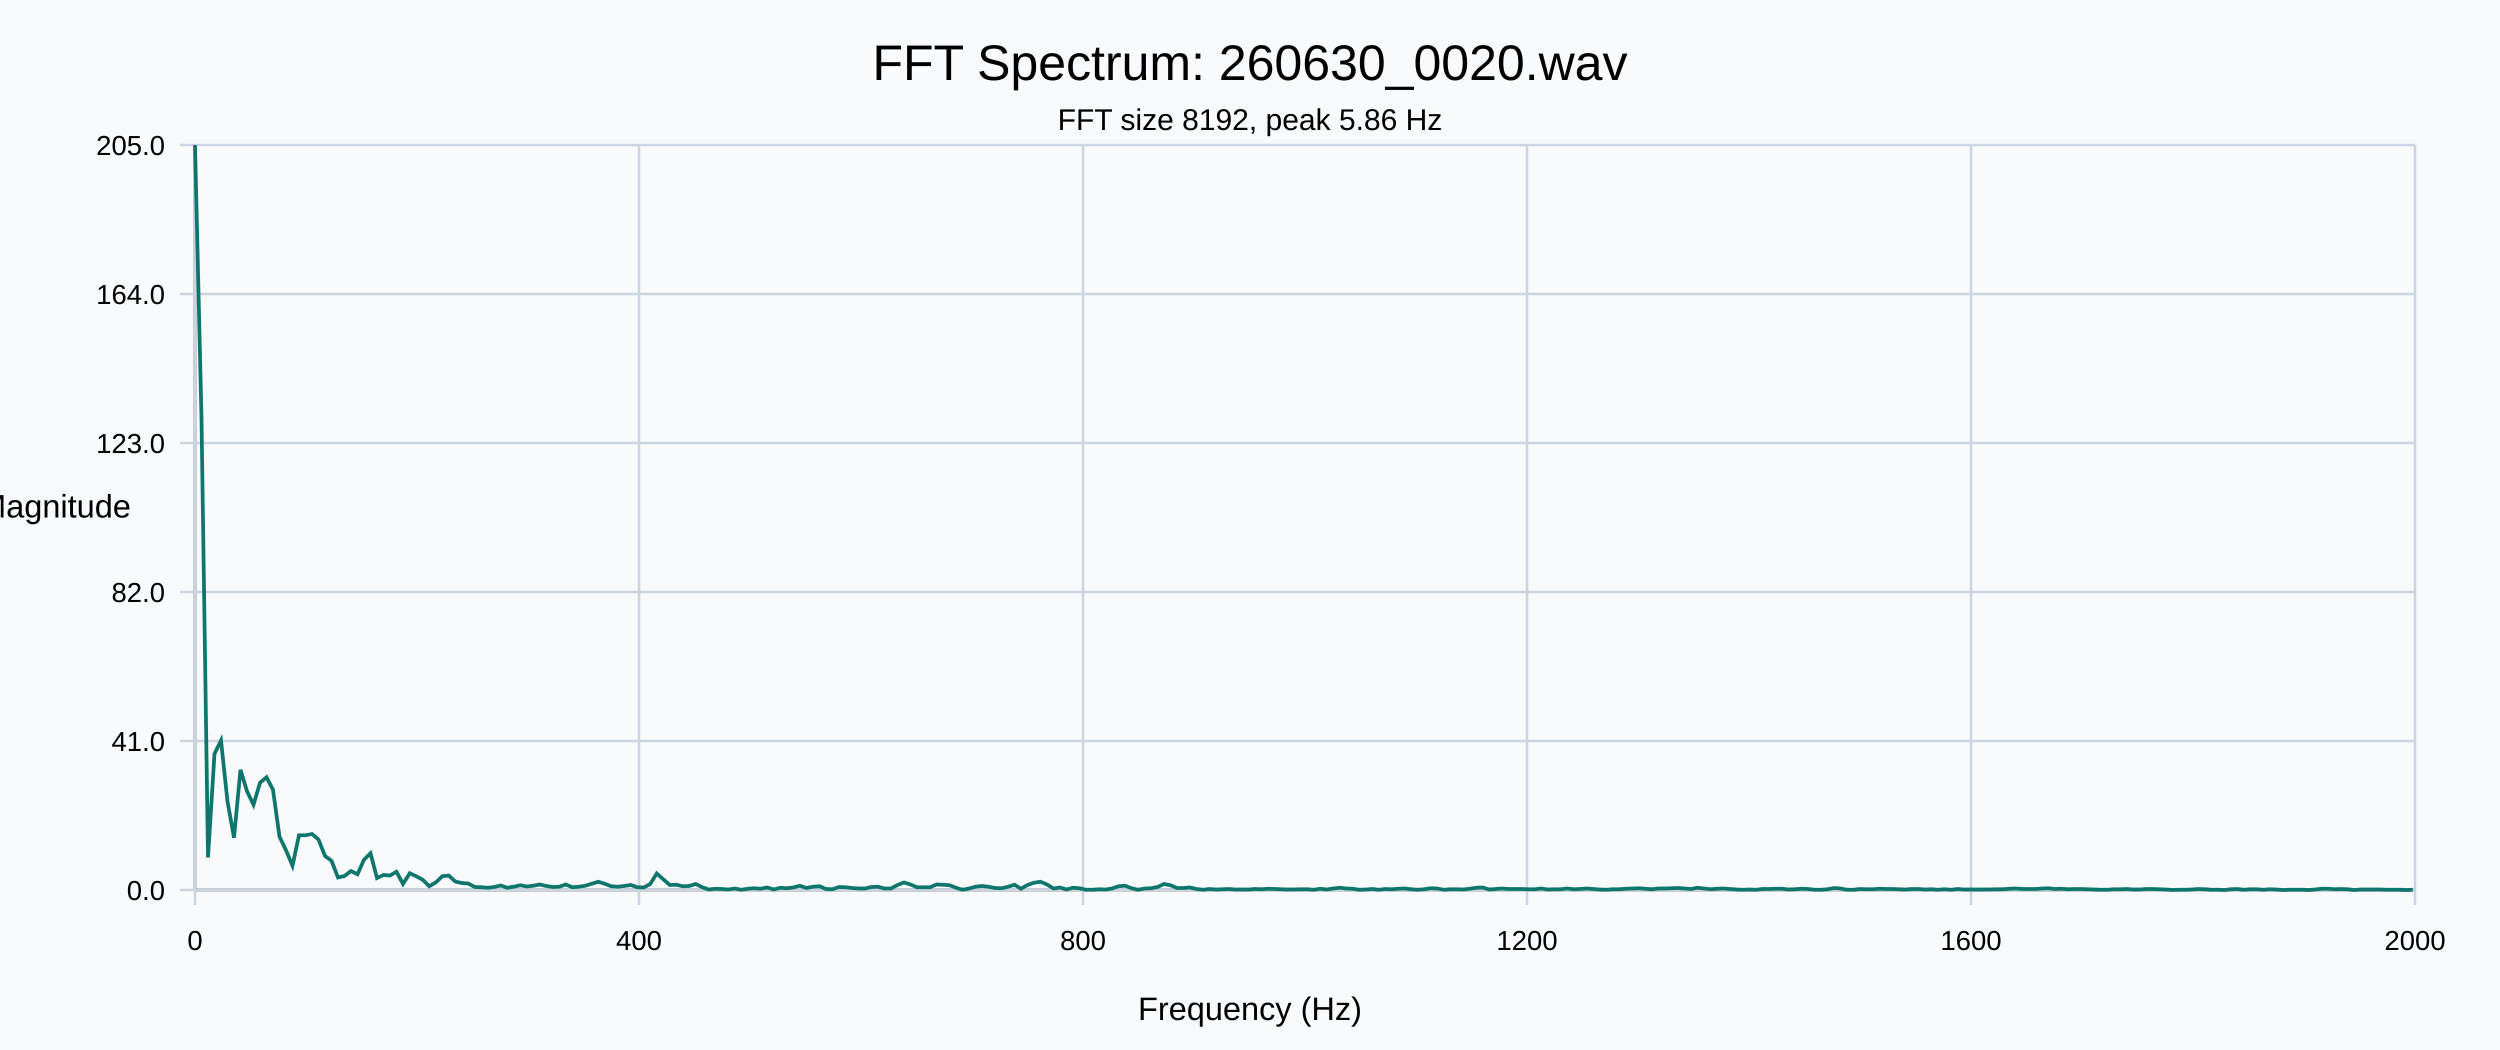
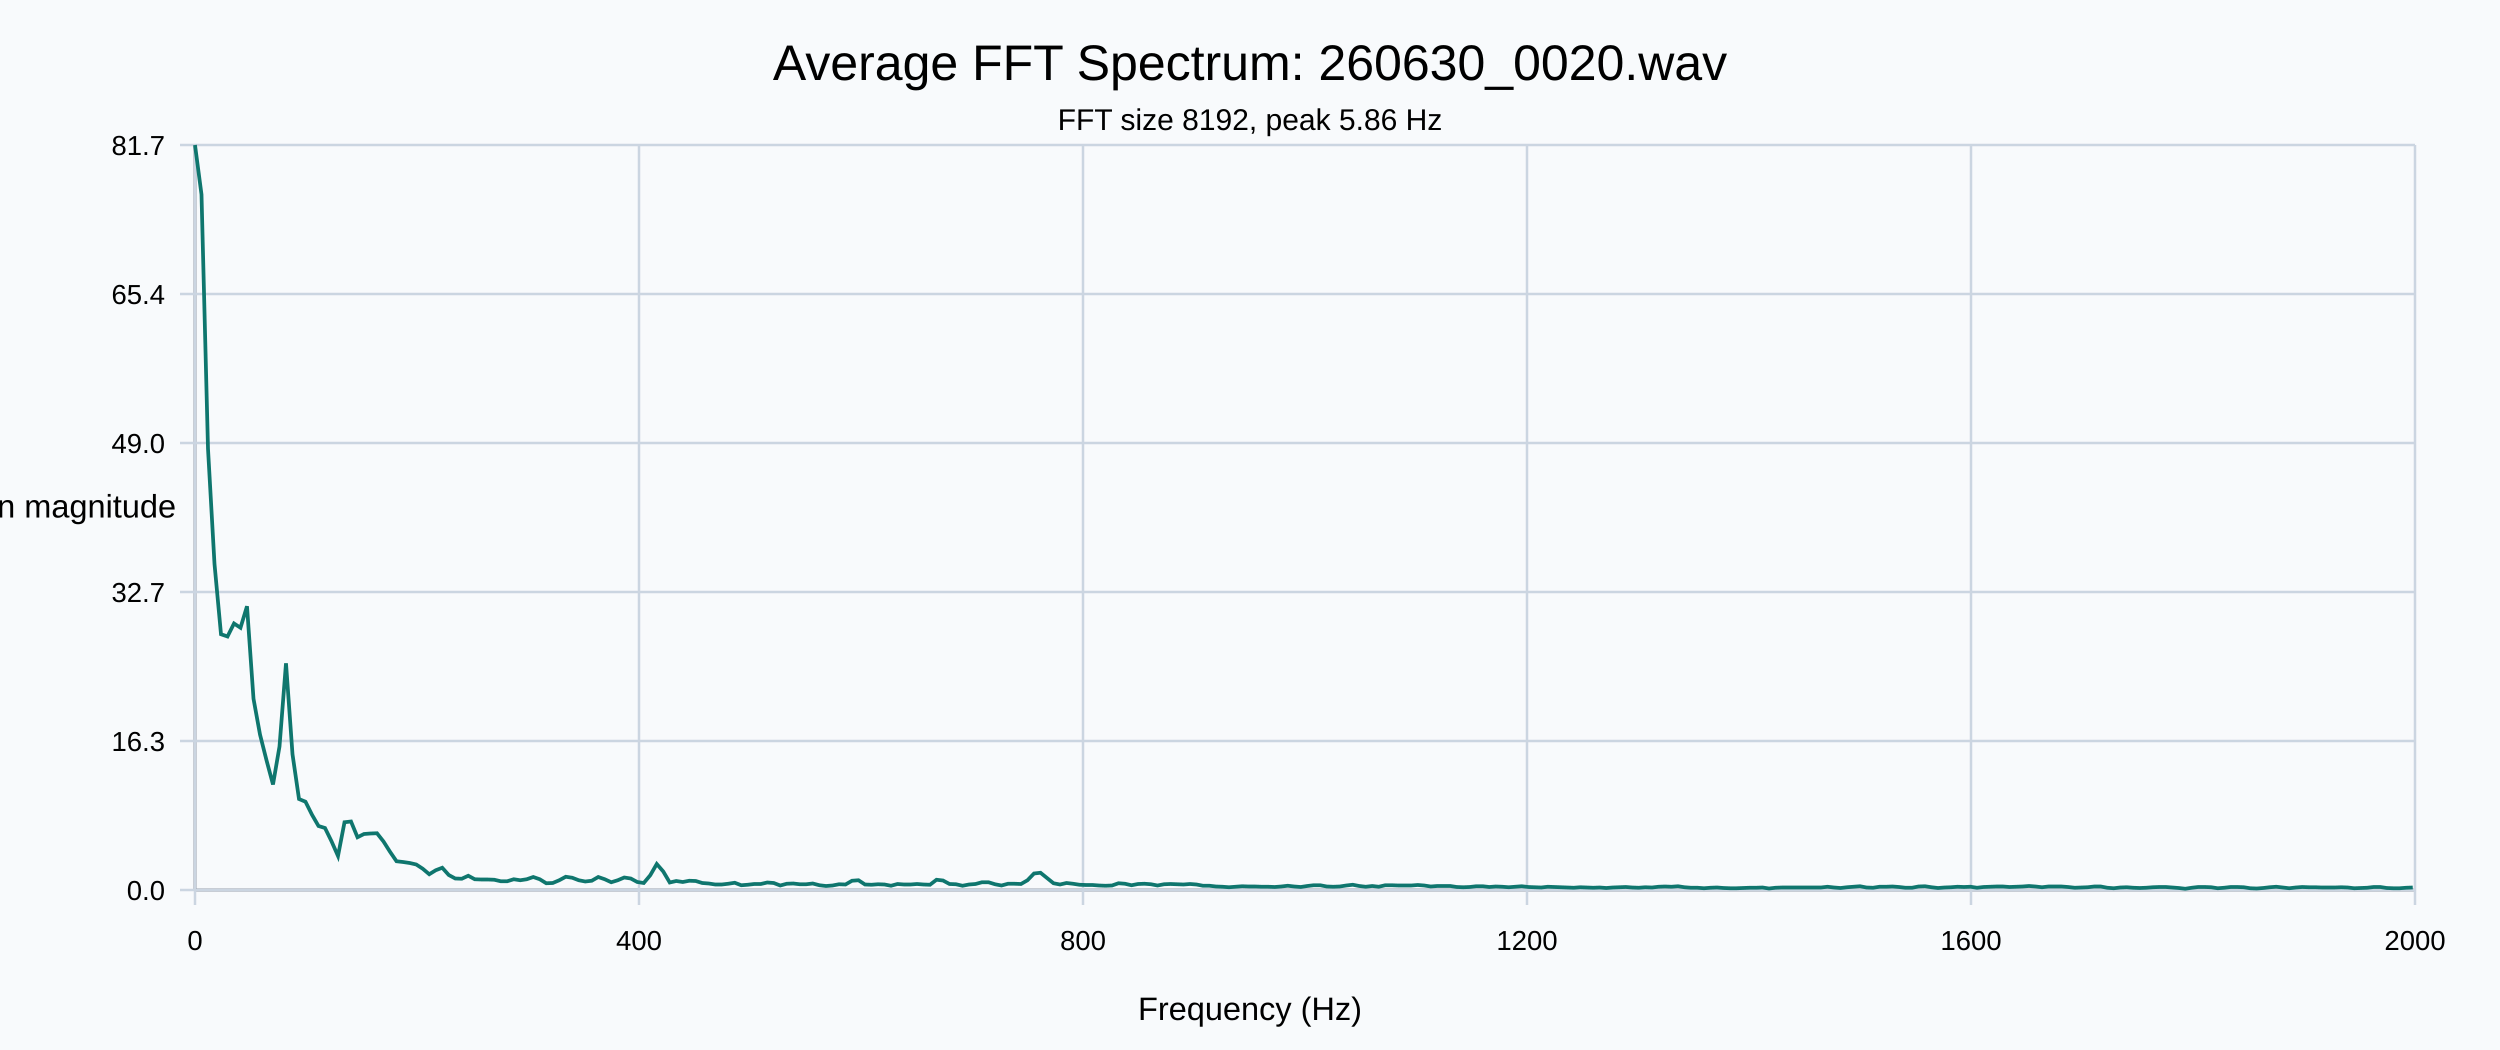
<svg xmlns="http://www.w3.org/2000/svg" width="1000" height="420" viewBox="0 0 1000 420">
  <rect width="100%" height="100%" fill="#f8fafc" />
-   <text x="500.0" y="32.0" font-size="20" font-family="Arial, sans-serif" text-anchor="middle">FFT Spectrum: 260630_0020.wav</text>
+   <text x="500.0" y="32.0" font-size="20" font-family="Arial, sans-serif" text-anchor="middle">Average FFT Spectrum: 260630_0020.wav</text>
  <text x="500.0" y="52.0" font-size="12" font-family="Arial, sans-serif" text-anchor="middle">FFT size 8192, peak 5.86 Hz</text>
  <line x1="78" y1="58" x2="78" y2="356" stroke="#334155" />
  <line x1="78" y1="356" x2="966" y2="356" stroke="#334155" />
  <text x="500.0" y="408.0" font-size="13" font-family="Arial, sans-serif" text-anchor="middle">Frequency (Hz)</text>
-   <text x="22.0" y="207.0" font-size="13" font-family="Arial, sans-serif" text-anchor="middle">Magnitude</text>
+   <text x="22.0" y="207.0" font-size="13" font-family="Arial, sans-serif" text-anchor="middle">Mean magnitude</text>
  <line x1="78.0" y1="58" x2="78.0" y2="362" stroke="#cbd5e1" />
  <text x="78.0" y="380.0" font-size="11" font-family="Arial, sans-serif" text-anchor="middle">0</text>
  <line x1="72" y1="356.0" x2="966" y2="356.0" stroke="#cbd5e1" />
  <text x="66.0" y="360.0" font-size="11" font-family="Arial, sans-serif" text-anchor="end">0.0</text>
  <line x1="255.6" y1="58" x2="255.6" y2="362" stroke="#cbd5e1" />
  <text x="255.6" y="380.0" font-size="11" font-family="Arial, sans-serif" text-anchor="middle">400</text>
  <line x1="72" y1="296.4" x2="966" y2="296.4" stroke="#cbd5e1" />
-   <text x="66.0" y="300.4" font-size="11" font-family="Arial, sans-serif" text-anchor="end">41.0</text>
+   <text x="66.0" y="300.4" font-size="11" font-family="Arial, sans-serif" text-anchor="end">16.3</text>
  <line x1="433.2" y1="58" x2="433.2" y2="362" stroke="#cbd5e1" />
  <text x="433.2" y="380.0" font-size="11" font-family="Arial, sans-serif" text-anchor="middle">800</text>
  <line x1="72" y1="236.8" x2="966" y2="236.8" stroke="#cbd5e1" />
-   <text x="66.0" y="240.8" font-size="11" font-family="Arial, sans-serif" text-anchor="end">82.0</text>
+   <text x="66.0" y="240.8" font-size="11" font-family="Arial, sans-serif" text-anchor="end">32.7</text>
  <line x1="610.8" y1="58" x2="610.8" y2="362" stroke="#cbd5e1" />
  <text x="610.8" y="380.0" font-size="11" font-family="Arial, sans-serif" text-anchor="middle">1200</text>
  <line x1="72" y1="177.2" x2="966" y2="177.2" stroke="#cbd5e1" />
-   <text x="66.0" y="181.2" font-size="11" font-family="Arial, sans-serif" text-anchor="end">123.0</text>
+   <text x="66.0" y="181.2" font-size="11" font-family="Arial, sans-serif" text-anchor="end">49.0</text>
  <line x1="788.4" y1="58" x2="788.4" y2="362" stroke="#cbd5e1" />
  <text x="788.4" y="380.0" font-size="11" font-family="Arial, sans-serif" text-anchor="middle">1600</text>
  <line x1="72" y1="117.6" x2="966" y2="117.6" stroke="#cbd5e1" />
-   <text x="66.0" y="121.6" font-size="11" font-family="Arial, sans-serif" text-anchor="end">164.0</text>
+   <text x="66.0" y="121.6" font-size="11" font-family="Arial, sans-serif" text-anchor="end">65.4</text>
  <line x1="966.0" y1="58" x2="966.0" y2="362" stroke="#cbd5e1" />
  <text x="966.0" y="380.0" font-size="11" font-family="Arial, sans-serif" text-anchor="middle">2000</text>
  <line x1="72" y1="58.0" x2="966" y2="58.0" stroke="#cbd5e1" />
-   <text x="66.0" y="62.0" font-size="11" font-family="Arial, sans-serif" text-anchor="end">205.0</text>
-   <polyline points="78.0,58.0 80.6,167.4 83.2,343.0 85.8,301.5 88.4,296.2 91.0,320.6 93.6,335.1 96.2,307.9 98.8,316.5 101.4,321.9 104.0,313.1 106.6,310.9 109.2,315.9 111.8,334.7 114.4,340.1 117.0,346.3 119.6,334.1 122.2,334.1 124.8,333.6 127.4,335.8 130.0,342.4 132.6,344.3 135.2,351.0 137.8,350.4 140.4,348.4 143.0,349.7 145.6,343.9 148.2,341.3 150.8,351.2 153.4,350.0 156.0,350.2 158.6,348.7 161.2,353.6 163.9,349.3 166.5,350.5 169.1,351.9 171.7,354.5 174.3,353.0 176.9,350.5 179.5,350.2 182.1,352.6 184.7,353.2 187.3,353.4 189.9,354.8 192.5,354.9 195.1,355.1 197.7,354.8 200.3,354.2 202.9,355.1 205.5,354.7 208.1,354.1 210.7,354.6 213.3,354.3 215.9,353.8 218.5,354.4 221.1,354.8 223.7,354.7 226.3,353.8 228.9,354.9 231.5,354.7 234.1,354.3 236.7,353.5 239.3,352.7 241.9,353.5 244.5,354.5 247.1,354.7 249.7,354.4 252.3,354.0 254.9,354.9 257.5,355.0 260.1,353.6 262.7,349.4 265.3,351.7 267.9,354.0 270.5,353.9 273.1,354.5 275.7,354.4 278.3,353.6 280.9,354.9 283.5,355.8 286.1,355.5 288.7,355.6 291.3,355.8 293.9,355.4 296.5,355.9 299.1,355.5 301.7,355.3 304.3,355.5 306.9,355.0 309.5,355.8 312.1,355.1 314.7,355.3 317.3,355.0 319.9,354.3 322.5,355.2 325.1,354.7 327.8,354.5 330.4,355.6 333.0,355.7 335.6,354.8 338.2,354.9 340.8,355.2 343.4,355.4 346.0,355.4 348.6,354.8 351.2,354.7 353.8,355.4 356.4,355.4 359.0,354.0 361.6,353.0 364.2,353.8 366.8,354.9 369.4,354.9 372.0,354.9 374.6,353.8 377.2,353.9 379.8,354.1 382.4,355.1 385.0,355.9 387.6,355.4 390.2,354.7 392.8,354.4 395.4,354.7 398.0,355.2 400.6,355.3 403.2,354.7 405.8,353.9 408.4,355.5 411.0,354.0 413.6,353.1 416.2,352.7 418.8,353.8 421.4,355.4 424.0,355.0 426.6,355.8 429.2,355.1 431.8,355.3 434.4,355.9 437.0,355.9 439.6,355.7 442.2,355.8 444.8,355.4 447.4,354.5 450.0,354.3 452.6,355.3 455.2,355.9 457.8,355.4 460.4,355.3 463.0,354.8 465.6,353.6 468.2,354.1 470.8,355.2 473.4,355.2 476.0,355.0 478.6,355.6 481.2,355.9 483.8,355.6 486.4,355.8 489.0,355.7 491.6,355.6 494.2,355.8 496.9,355.8 499.5,355.8 502.1,355.6 504.7,355.7 507.3,355.5 509.9,355.6 512.5,355.7 515.1,355.8 517.7,355.8 520.3,355.7 522.9,355.7 525.5,355.9 528.1,355.5 530.7,355.8 533.3,355.4 535.9,355.1 538.5,355.4 541.1,355.5 543.7,355.9 546.3,355.8 548.9,355.6 551.5,355.9 554.1,355.6 556.7,355.7 559.3,355.5 561.9,355.4 564.5,355.7 567.1,355.9 569.7,355.7 572.3,355.3 574.9,355.4 577.5,355.9 580.1,355.7 582.7,355.7 585.3,355.8 587.9,355.5 590.5,355.1 593.1,355.0 595.7,355.8 598.3,355.6 600.9,355.4 603.5,355.6 606.1,355.6 608.7,355.6 611.3,355.7 613.9,355.7 616.5,355.4 619.1,355.8 621.7,355.7 624.3,355.7 626.9,355.4 629.5,355.7 632.1,355.6 634.7,355.4 637.3,355.6 639.9,355.8 642.5,355.9 645.1,355.7 647.7,355.7 650.3,355.5 652.9,355.4 655.5,355.3 658.1,355.5 660.8,355.7 663.4,355.4 666.0,355.4 668.6,355.3 671.2,355.2 673.8,355.4 676.4,355.6 679.0,355.1 681.6,355.4 684.2,355.7 686.8,355.5 689.4,355.4 692.0,355.6 694.6,355.8 697.2,355.9 699.8,355.8 702.4,355.9 705.0,355.6 707.6,355.6 710.2,355.5 712.8,355.5 715.4,355.8 718.0,355.7 720.6,355.5 723.2,355.6 725.8,355.9 728.4,355.9 731.0,355.7 733.6,355.2 736.2,355.4 738.8,355.9 741.4,355.9 744.0,355.6 746.6,355.7 749.2,355.7 751.8,355.5 754.4,355.6 757.0,355.6 759.6,355.7 762.2,355.8 764.8,355.6 767.4,355.6 770.0,355.8 772.6,355.7 775.2,355.9 777.8,355.7 780.4,355.9 783.0,355.6 785.6,355.8 788.2,355.8 790.8,355.8 793.4,355.8 796.0,355.8 798.6,355.7 801.2,355.7 803.8,355.5 806.4,355.4 809.0,355.6 811.6,355.6 814.2,355.6 816.8,355.4 819.4,355.3 822.0,355.6 824.6,355.5 827.2,355.7 829.9,355.6 832.5,355.6 835.1,355.7 837.7,355.8 840.3,355.9 842.9,355.9 845.5,355.7 848.1,355.7 850.7,355.6 853.3,355.8 855.9,355.8 858.5,355.6 861.1,355.6 863.7,355.7 866.3,355.8 868.9,356.0 871.5,355.9 874.1,355.9 876.7,355.8 879.3,355.6 881.9,355.7 884.5,355.9 887.1,355.9 889.7,356.0 892.3,355.7 894.9,355.6 897.5,355.9 900.1,355.7 902.7,355.7 905.3,355.9 907.9,355.7 910.5,355.8 913.1,356.0 915.7,355.9 918.3,355.9 920.9,355.9 923.5,356.0 926.1,355.8 928.7,355.5 931.3,355.5 933.9,355.7 936.5,355.6 939.1,355.7 941.7,356.0 944.3,355.8 946.9,355.8 949.5,355.8 952.1,355.8 954.7,355.9 957.3,355.9 959.9,355.9 962.5,356.0 965.1,355.9" fill="none" stroke="#0f766e" stroke-width="1.5" />
+   <text x="66.0" y="62.0" font-size="11" font-family="Arial, sans-serif" text-anchor="end">81.7</text>
+   <polyline points="78.0,58.0 80.6,77.8 83.2,179.5 85.8,225.6 88.4,253.7 91.0,254.6 93.6,249.4 96.2,251.1 98.8,242.5 101.4,279.5 104.0,293.8 106.6,304.1 109.2,313.8 111.8,298.6 114.4,265.3 117.0,301.7 119.6,319.6 122.2,320.7 124.8,325.9 127.4,330.4 130.0,331.2 132.6,336.5 135.2,342.4 137.8,328.9 140.4,328.6 143.0,334.9 145.6,333.6 148.2,333.4 150.8,333.3 153.4,336.6 156.0,340.7 158.6,344.5 161.2,344.8 163.9,345.2 166.5,345.8 169.1,347.5 171.7,349.7 174.3,348.1 176.9,347.1 179.5,350.0 182.1,351.4 184.7,351.5 187.3,350.3 189.9,351.7 192.5,351.8 195.1,351.8 197.7,351.9 200.3,352.5 202.9,352.5 205.5,351.7 208.1,352.1 210.7,351.7 213.3,350.8 215.9,351.7 218.5,353.3 221.1,353.2 223.7,352.1 226.3,350.7 228.9,351.1 231.5,352.1 234.1,352.6 236.7,352.3 239.3,350.8 241.9,351.7 244.5,352.9 247.1,352.1 249.7,351.0 252.3,351.4 254.9,352.8 257.5,353.2 260.1,350.1 262.7,345.6 265.3,348.6 267.9,353.0 270.5,352.4 273.1,352.8 275.7,352.3 278.3,352.4 280.9,353.2 283.5,353.4 286.1,353.8 288.7,353.8 291.3,353.5 293.9,353.1 296.5,354.1 299.1,353.9 301.7,353.6 304.3,353.6 306.9,353.0 309.5,353.2 312.1,354.2 314.7,353.5 317.3,353.4 319.9,353.7 322.5,353.7 325.1,353.4 327.8,354.1 330.4,354.4 333.0,354.2 335.6,353.7 338.2,353.8 340.8,352.3 343.4,352.1 346.0,353.8 348.6,353.9 351.2,353.7 353.8,353.8 356.4,354.3 359.0,353.6 361.6,353.8 364.2,353.8 366.8,353.6 369.4,353.8 372.0,353.9 374.6,351.9 377.2,352.2 379.8,353.6 382.4,353.7 385.0,354.3 387.6,353.8 390.2,353.6 392.8,352.9 395.4,352.9 398.0,353.7 400.6,354.2 403.2,353.5 405.8,353.5 408.4,353.6 411.0,352.1 413.6,349.4 416.2,349.1 418.8,351.2 421.4,353.3 424.0,353.8 426.6,353.2 429.2,353.5 431.8,353.9 434.4,354.0 437.0,354.0 439.6,354.2 442.2,354.3 444.8,354.2 447.4,353.3 450.0,353.5 452.6,354.1 455.2,353.6 457.8,353.5 460.4,353.7 463.0,354.2 465.6,353.7 468.2,353.6 470.8,353.7 473.4,353.8 476.0,353.6 478.6,353.8 481.2,354.3 483.8,354.3 486.4,354.6 489.0,354.7 491.6,354.9 494.2,354.7 496.9,354.5 499.5,354.6 502.1,354.6 504.7,354.7 507.3,354.7 509.9,354.8 512.5,354.6 515.1,354.3 517.7,354.6 520.3,354.8 522.9,354.4 525.5,354.1 528.1,354.1 530.7,354.6 533.3,354.7 535.9,354.6 538.5,354.2 541.1,353.9 543.7,354.4 546.3,354.7 548.9,354.4 551.5,354.7 554.1,354.1 556.7,354.1 559.3,354.2 561.9,354.2 564.5,354.2 567.1,354.0 569.7,354.2 572.3,354.6 574.9,354.4 577.5,354.4 580.1,354.4 582.7,354.8 585.3,354.9 587.9,354.8 590.5,354.5 593.1,354.5 595.7,354.8 598.3,354.6 600.9,354.7 603.5,354.9 606.1,354.7 608.7,354.5 611.3,354.8 613.9,354.9 616.5,355.0 619.1,354.7 621.7,354.8 624.3,354.9 626.9,355.0 629.5,355.1 632.1,354.9 634.7,355.0 637.3,355.1 639.9,355.0 642.5,355.2 645.1,355.0 647.7,354.9 650.3,354.8 652.9,355.0 655.5,355.1 658.1,354.9 660.8,355.0 663.4,354.7 666.0,354.6 668.6,354.7 671.2,354.5 673.8,354.9 676.4,355.1 679.0,355.1 681.6,355.3 684.2,355.1 686.8,355.0 689.4,355.2 692.0,355.3 694.6,355.3 697.2,355.2 699.8,355.1 702.4,355.1 705.0,355.0 707.6,355.4 710.2,355.1 712.8,355.0 715.4,355.0 718.0,355.0 720.6,355.0 723.2,355.0 725.8,355.0 728.4,355.0 731.0,354.7 733.6,355.0 736.2,355.2 738.8,354.9 741.4,354.7 744.0,354.5 746.6,355.0 749.2,355.1 751.8,354.7 754.4,354.7 757.0,354.6 759.6,354.8 762.2,355.1 764.8,355.1 767.4,354.6 770.0,354.5 772.6,354.9 775.2,355.2 777.8,355.0 780.4,354.9 783.0,354.7 785.6,354.8 788.2,354.7 790.8,355.1 793.4,354.8 796.0,354.7 798.6,354.6 801.2,354.6 803.8,354.8 806.4,354.7 809.0,354.6 811.6,354.4 814.2,354.6 816.8,354.9 819.4,354.6 822.0,354.6 824.6,354.6 827.2,354.8 829.9,355.1 832.5,355.0 835.1,354.9 837.7,354.6 840.3,354.6 842.9,355.1 845.5,355.3 848.1,355.0 850.7,354.9 853.3,355.1 855.9,355.2 858.5,355.1 861.1,354.9 863.7,354.8 866.3,354.8 868.9,355.0 871.5,355.2 874.1,355.5 876.7,355.1 879.3,354.8 881.9,354.8 884.5,354.9 887.1,355.3 889.7,355.1 892.3,354.8 894.9,354.8 897.5,354.9 900.1,355.3 902.7,355.4 905.3,355.2 907.9,354.9 910.5,354.7 913.1,355.0 915.7,355.3 918.3,355.0 920.9,354.8 923.5,354.9 926.1,354.9 928.7,355.0 931.3,355.0 933.9,355.0 936.5,354.9 939.1,355.0 941.7,355.3 944.3,355.2 946.9,355.1 949.5,354.8 952.1,354.8 954.7,355.2 957.3,355.3 959.9,355.3 962.5,355.1 965.1,355.0" fill="none" stroke="#0f766e" stroke-width="1.5" />
</svg>
